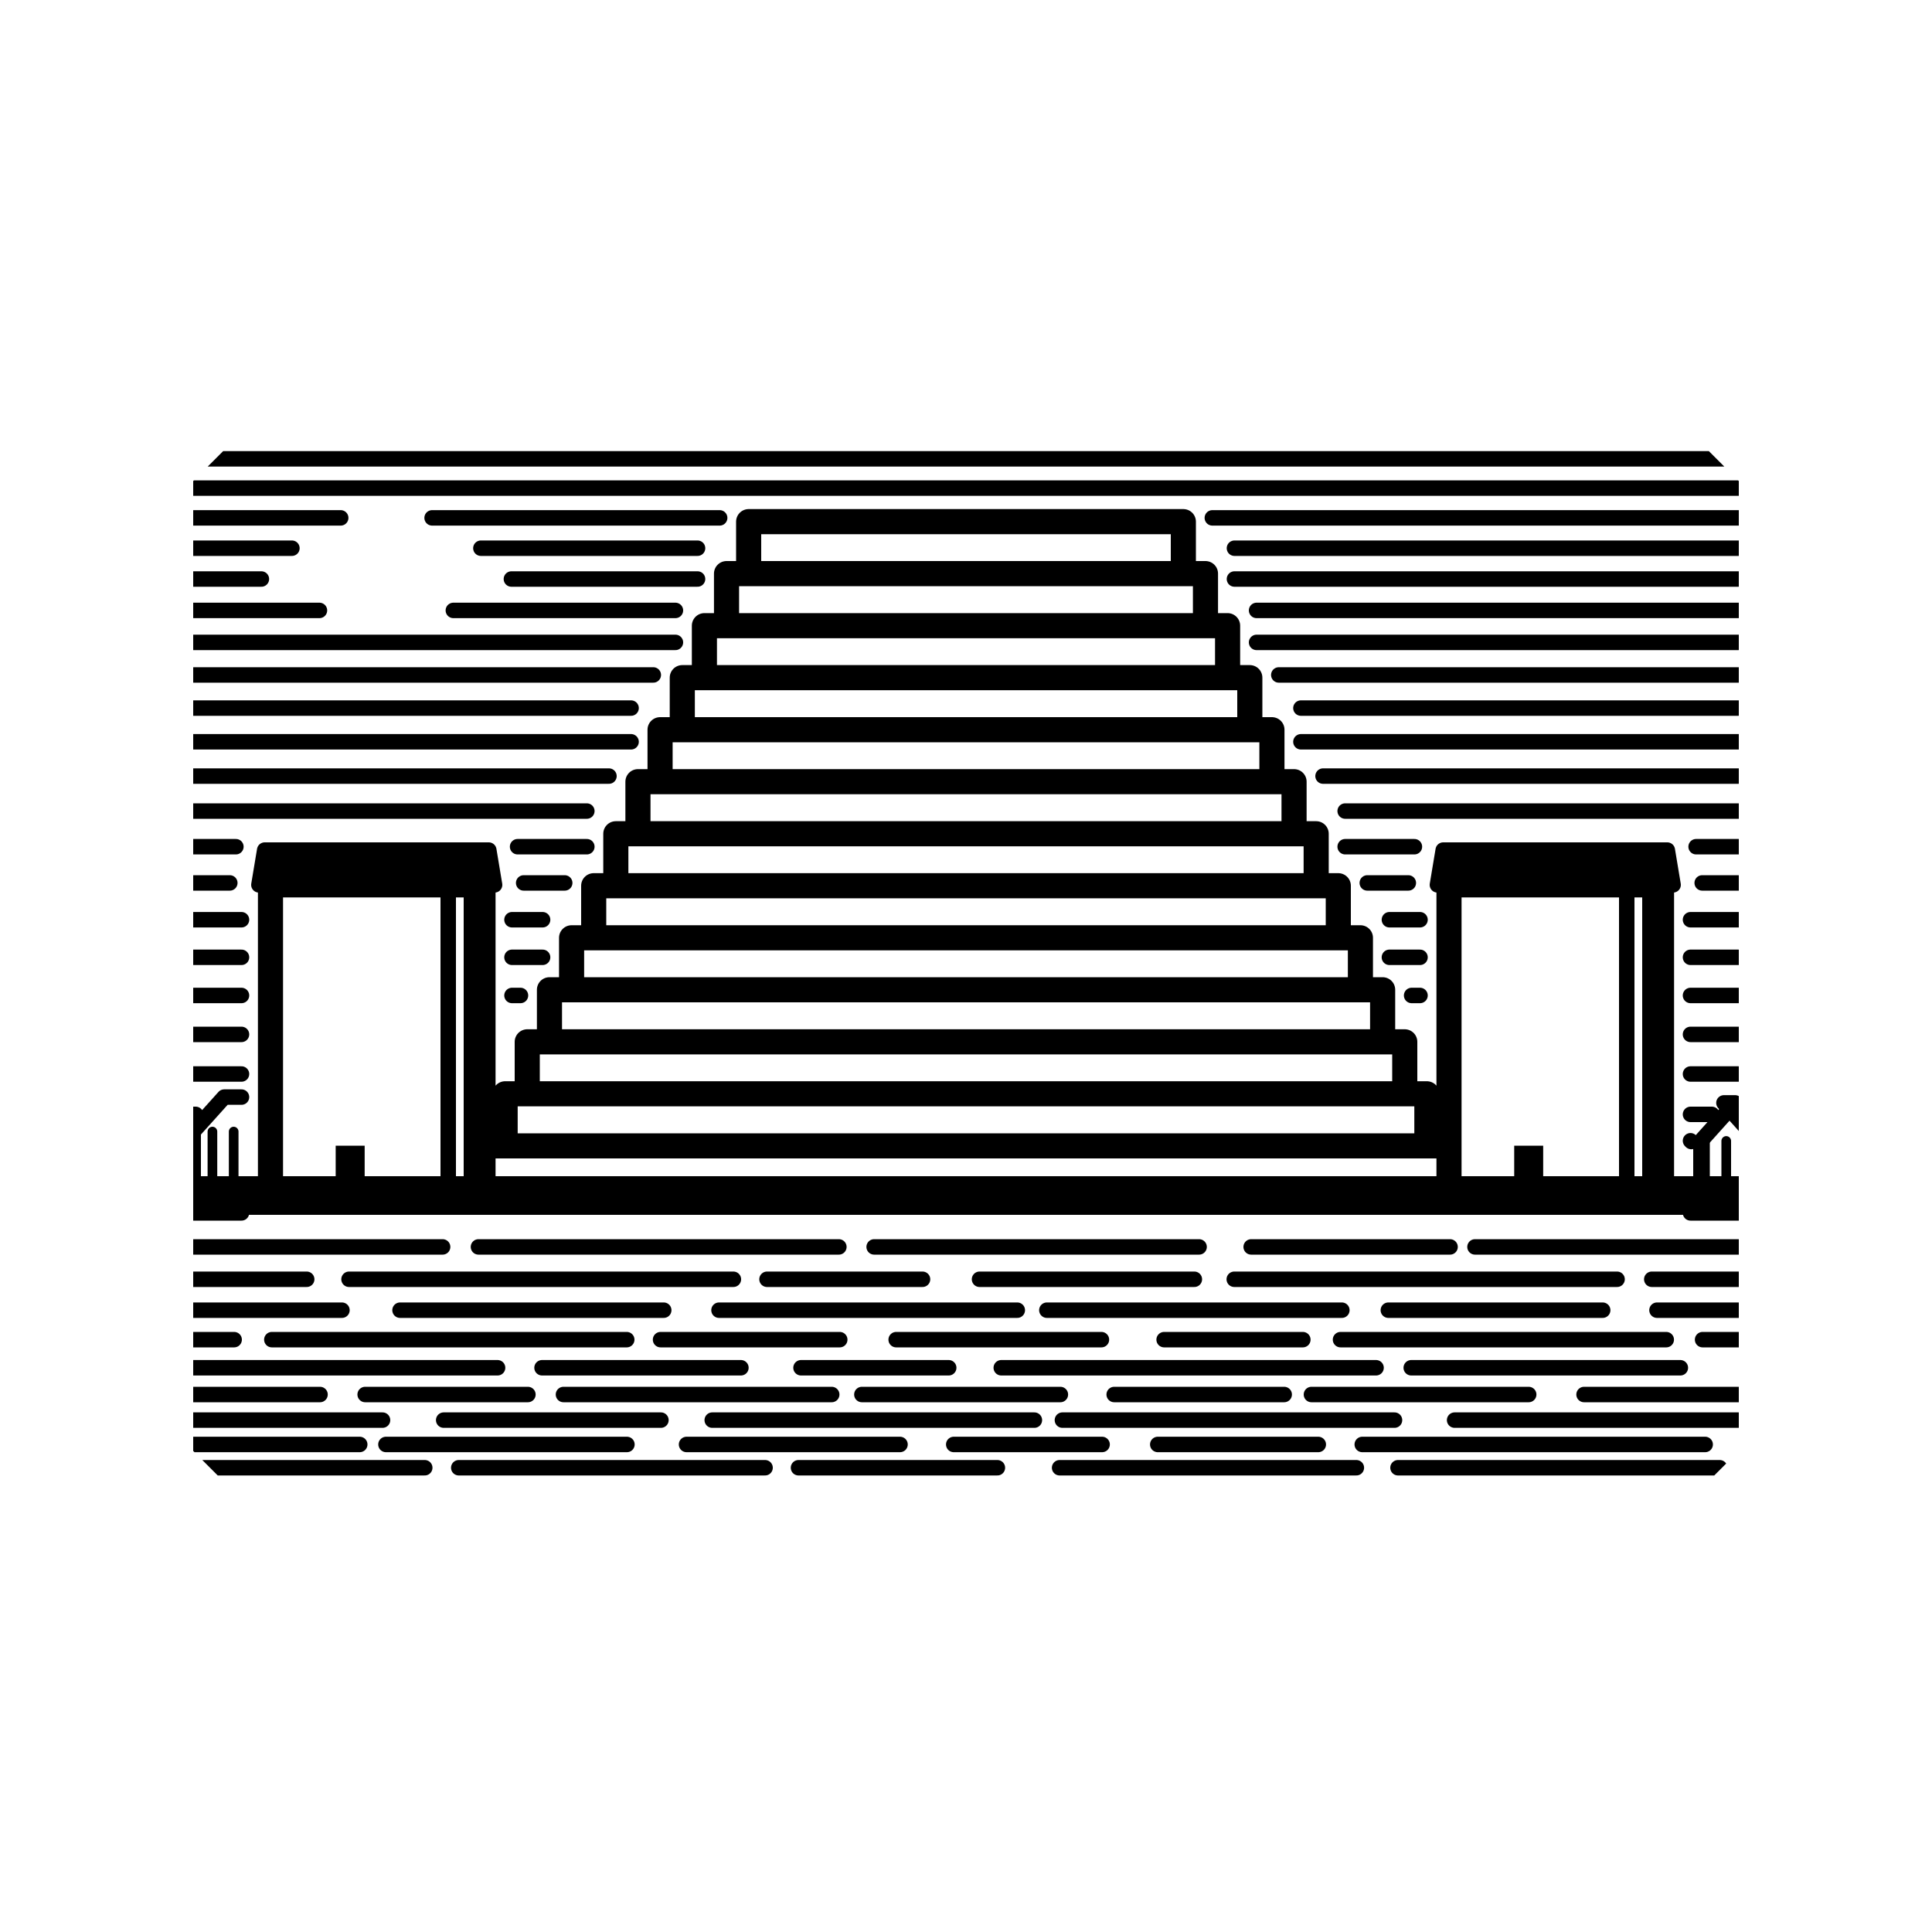
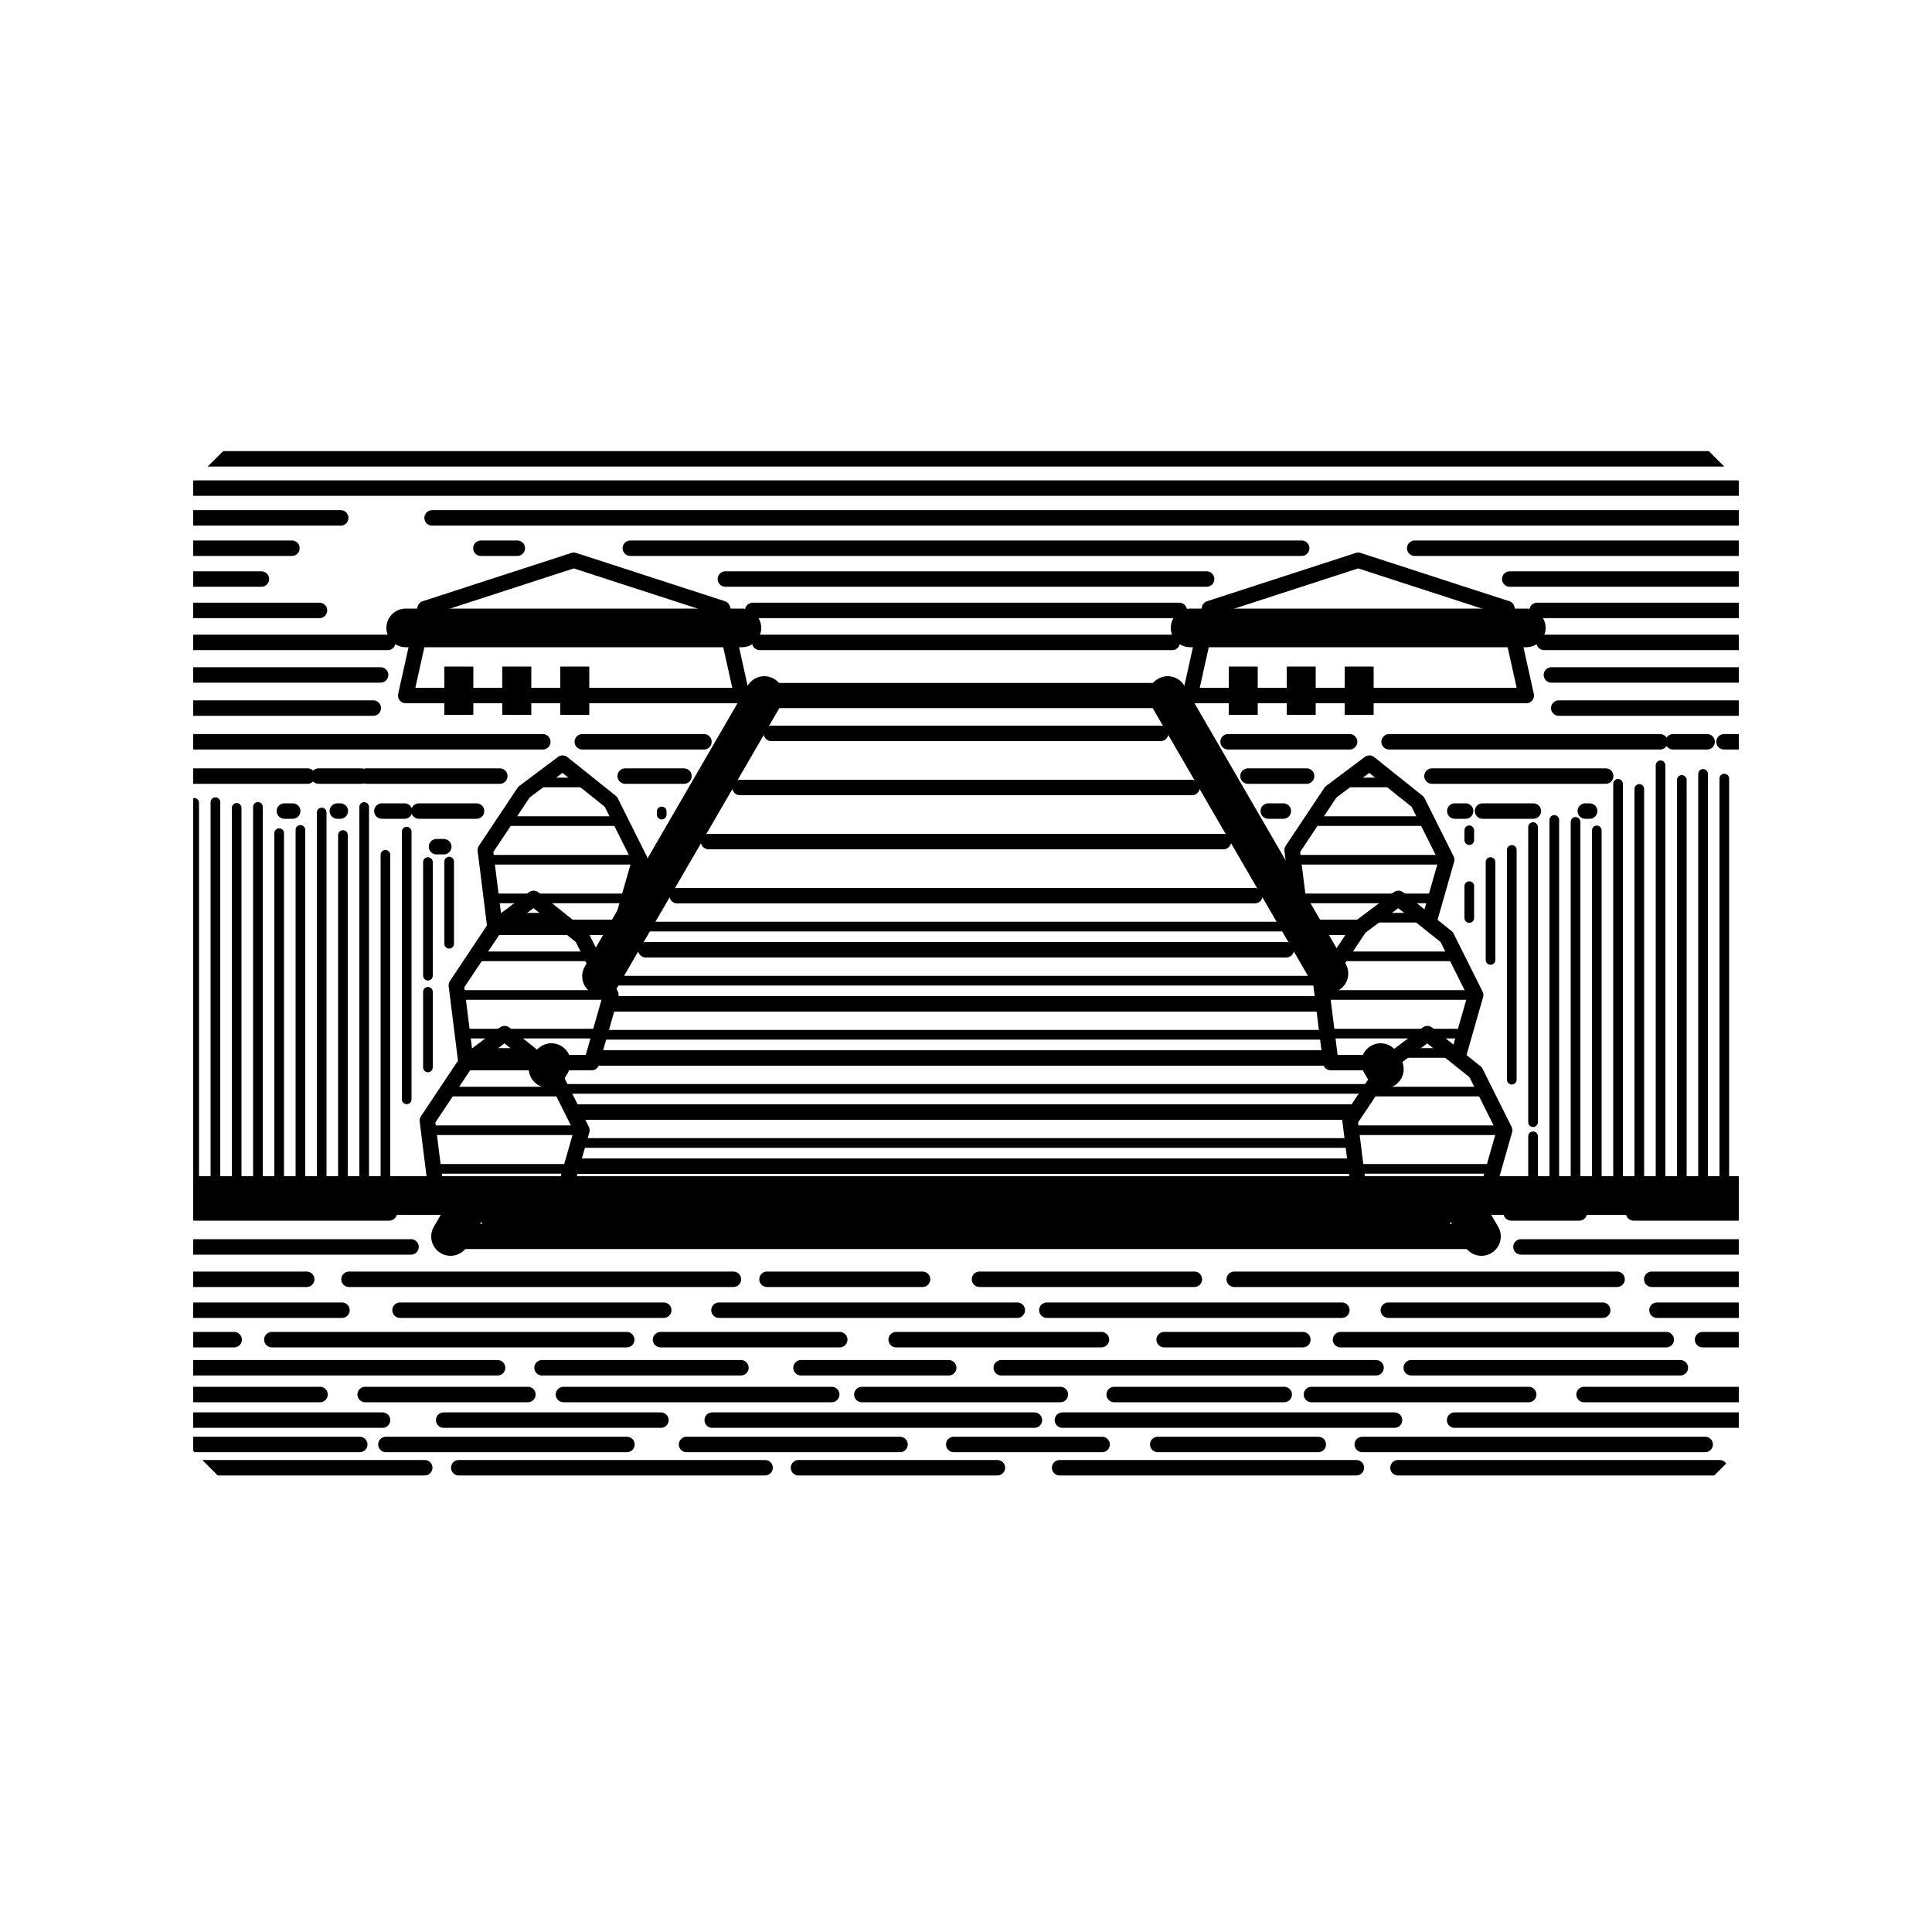
<svg xmlns="http://www.w3.org/2000/svg" viewBox="0 0 200 200">
  <defs>
    <clipPath id="w">
      <path d="M23.8 46L176.2 46L180 49.8L180 150.2L176.2 154L23.8 154L20 150.2L20 49.8Z" />
    </clipPath>
  </defs>
  <g clip-path="url(#w)" fill="none" stroke="#000" stroke-linecap="round" stroke-linejoin="round">
-     <path d="M34.75 118.6L37.75 118.6L37.75 124L34.75 124ZM26.8 91.6L27.4 88L50.6 88L51.2 91.6ZM156.75 118.6L159.75 118.6L159.75 124L156.75 124ZM148.8 91.6L149.4 88L172.6 88L173.2 91.6Z" fill="#000" stroke="none" />
-     <path d="M24.19 117.14L24.19 123.76M21.99 117.14L21.99 123.76M180.9 118.11L180.9 123.76M178.7 118.11L178.7 123.76M176.5 118.11L176.5 123.76" stroke-width="1" />
-     <path d="M20 47.5L180 47.5M20 50.53L180 50.53M20 53.61L35.27 53.61M44.73 53.61L74.5 53.61M125.5 53.61L180 53.61M20 56.75L30.22 56.75M49.78 56.75L72.21 56.75M127.79 56.75L180 56.75M20 59.94L27.06 59.94M52.94 59.94L72.21 59.94M127.79 59.94L180 59.94M20 63.19L33.07 63.19M46.93 63.19L69.92 63.19M130.08 63.19L180 63.19M20 66.5L69.92 66.5M130.08 66.5L180 66.5M20 69.87L67.63 69.87M132.38 69.87L180 69.87M20 73.3L65.33 73.3M134.67 73.3L180 73.3M20 76.79L65.33 76.79M134.67 76.79L180 76.79M20 80.34L63.04 80.34M136.96 80.34L180 80.34M20 83.96L60.75 83.96M139.25 83.96L180 83.96M20 87.65L24.42 87.65M53.58 87.65L60.75 87.65M139.25 87.65L146.42 87.65M175.58 87.65L180 87.65M20 91.4L23.79 91.4M54.21 91.4L58.46 91.4M141.54 91.4L145.79 91.4M176.21 91.4L180 91.4M20 95.21L25 95.21M53 95.21L56.17 95.21M143.83 95.21L147 95.21M175 95.21L180 95.21M20 99.1L25 99.1M53 99.1L56.17 99.1M143.83 99.1L147 99.1M175 99.1L180 99.1M20 103.05L25 103.05M53 103.05L53.88 103.05M146.13 103.05L147 103.05M175 103.05L180 103.05M20 107.08L25 107.08M175 107.08L180 107.08M20 111.18L25 111.18M175 111.18L180 111.18M20 115.36L20.26 115.36M175 115.36L177.21 115.36M20 123.76L20 117.14L23.21 113.57L25 113.57M175 118.09L175.08 118.17M176.08 123.76L176.08 118.11L179.62 114.17L178.46 114.17L182 118.11L182 123.76M20 125.56L25 125.56M175 125.56L180 125.56M20 129.08L45.82 129.08M49.53 129.08L86.84 129.08M90.49 129.08L124.13 129.08M129.52 129.08L150.11 129.08M152.69 129.08L180 129.08M20 132.43L31.75 132.43M36.13 132.43L75.92 132.43M79.4 132.43L95.5 132.43M101.4 132.43L123.64 132.43M127.77 132.43L167.4 132.43M170.99 132.43L180 132.43M20 135.63L35.4 135.63M41.41 135.63L68.71 135.63M74.43 135.63L105.31 135.63M108.37 135.63L138.91 135.63M143.72 135.63L165.91 135.63M171.53 135.63L180 135.63M20 138.68L24.24 138.68M28.14 138.68L64.88 138.68M68.38 138.68L86.93 138.68M92.77 138.68L114.02 138.68M120.51 138.68L134.87 138.68M138.77 138.68L172.49 138.68M176.25 138.68L180 138.68M20 141.59L51.51 141.59M56.11 141.59L76.7 141.59M82.92 141.59L98.21 141.59M103.65 141.59L142.45 141.59M146.09 141.59L173.95 141.59M20 144.36L33.13 144.36M37.8 144.36L54.65 144.36M58.33 144.36L86.1 144.36M89.22 144.36L109.77 144.36M115.34 144.36L132.94 144.36M135.76 144.36L158.25 144.36M163.98 144.36L180 144.36M20 147.01L39.6 147.01M45.93 147.01L68.42 147.01M73.73 147.01L107.08 147.01M109.98 147.01L144.36 147.01M150.58 147.01L180 147.01M20 149.53L37.24 149.53M39.95 149.53L64.9 149.53M71.07 149.53L93.17 149.53M98.73 149.53L114.09 149.53M119.85 149.53L136.47 149.53M141.02 149.53L176.52 149.53M20 151.94L43.97 151.94M47.49 151.94L79.2 151.94M82.66 151.94L103.25 151.94M109.69 151.94L140.41 151.94M144.72 151.94L178.02 151.94M48.8 92L48.8 123.6M46.4 92L46.4 123.6M26.8 91.6L27.4 88L50.6 88L51.2 91.6ZM170.8 92L170.8 123.6M168.4 92L168.4 123.6M148.8 91.6L149.4 88L172.6 88L173.2 91.6Z" stroke-width="1.6" />
-     <path d="M50 118.62L52.29 118.62L147.71 118.62L150 118.62M150 124L50 124L50 118.62M52.29 113.23L54.58 113.23L145.42 113.23L147.71 113.23L147.71 118.62L52.29 118.62L52.29 113.23M54.58 107.85L56.88 107.85L143.13 107.85L145.42 107.85L145.42 113.23L54.58 113.23L54.58 107.85M56.88 102.46L59.17 102.46L140.83 102.46L143.13 102.46L143.13 107.85L56.88 107.85L56.88 102.46M59.17 97.08L61.46 97.08L138.54 97.08L140.83 97.08L140.83 102.46L59.17 102.46L59.17 97.08M61.46 91.69L63.75 91.69L136.25 91.69L138.54 91.69L138.54 97.08L61.46 97.08L61.46 91.69M63.75 86.31L66.04 86.31L133.96 86.31L136.25 86.31L136.25 91.69L63.75 91.69L63.75 86.31M66.04 80.92L68.33 80.92L131.67 80.92L133.96 80.92L133.96 86.31L66.04 86.31L66.04 80.92M68.33 75.54L70.63 75.54L129.38 75.54L131.67 75.54L131.67 80.92L68.33 80.92L68.33 75.54M70.63 70.15L72.92 70.15L127.08 70.15L129.38 70.15L129.38 75.54L70.63 75.54L70.63 70.15M72.92 64.77L75.21 64.77L124.79 64.77L127.08 64.77L127.08 70.15L72.92 70.15L72.92 64.77M75.21 59.38L77.5 59.38L122.5 59.38L124.79 59.38L124.79 64.77L75.21 64.77L75.21 59.38M77.5 54L122.5 54L122.5 59.38L77.5 59.38ZM28 91.6L50 91.6L50 124L28 124ZM150 91.6L172 91.6L172 124L150 124Z" stroke-width="2.6" />
-     <path d="M20 123.76L180 123.76" stroke-width="4" />
+     <path d="M46 69L49 69L49 74L46 74ZM52 69L55 69L55 74L52 74ZM58 69L61 69L61 74L58 74ZM127.2 69L130.2 69L130.2 74L127.2 74ZM133.2 69L136.2 69L136.2 74L133.2 74ZM139.2 69L142.2 69L142.2 74L139.2 74Z" fill="#000" stroke="none" />
+     <path d="M182.9 91.62L182.9 123.76M180.7 82.87L180.7 123.76M178.5 80.6L178.5 123.76M176.3 80.11L176.3 123.76M174.1 80.74L174.1 123.76M171.9 79.22L171.9 123.76M169.7 81.67L169.7 123.76M167.5 81.14L167.5 123.76M165.3 85.96L165.3 123.76M163.1 85.08L163.1 123.76M160.9 84.88L160.9 123.76M158.7 85.62L158.7 116.17M158.7 117.63L158.7 123.76M156.5 87.98L156.5 111.77M154.3 89.24L154.3 99.37M152.1 85.95L152.1 86.97M152.1 91.73L152.1 95.03M68.5 84L68.5 84.33M46.5 89.19L46.5 97.7M44.3 89.24L44.3 101M44.3 102.67L44.3 110.5M42.1 86.09L42.1 113.8M42.1 123.07L42.1 123.76M39.9 88.49L39.9 123.76M37.7 83.54L37.7 123.76M35.5 86.44L35.5 123.76M33.3 84.11L33.3 123.76M31.1 85.91L31.1 123.76M28.9 86.25L28.9 123.76M26.7 83.53L26.7 123.76M24.5 83.63L24.5 123.76M22.3 83.04L22.3 123.76M20.1 83.11L20.1 123.76M66.85 95.92L133.15 95.92M63.61 101.52L136.39 101.52M62.06 107.12L137.4 107.12M58.1 112.72L141.95 112.72M59.86 118.32L140.05 118.32M58.26 123.92L140.75 123.92M55.57 81L60.74 81M52.24 85L64.24 85M50.37 89L66.24 89M50.87 93L55.24 93L65.1 93M52.57 95L57.74 95M49.24 99L61.24 99M47.37 103L63.24 103M47.87 107L52.24 107L62.1 107M49.57 109L54.74 109M46.24 113L58.24 113M44.37 117L60.24 117M44.87 121L59.1 121M139.09 81L144.26 81M135.76 85L147.76 85M133.89 89L149.76 89M134.39 93L144.76 93L148.62 93M142.09 95L147.26 95M138.76 99L150.76 99M136.89 103L152.76 103M137.39 107L147.76 107L151.62 107M145.09 109L150.26 109M141.76 113L153.76 113M139.89 117L155.76 117M140.39 121L154.62 121" stroke-width="1" />
+     <path d="M20 47.5L180 47.5M20 50.53L180 50.53M20 53.61L35.27 53.61M44.73 53.61L180 53.61M20 56.75L30.22 56.75M49.78 56.75L53.55 56.75M65.25 56.75L134.75 56.75M146.45 56.75L180 56.75M20 59.94L27.06 59.94M75.09 59.94L124.91 59.94M156.29 59.94L180 59.94M20 63.19L33.07 63.19M77.92 63.19L122.08 63.19M159.12 63.19L180 63.19M20 66.5L40.15 66.5M78.65 66.5L121.35 66.5M159.85 66.5L180 66.5M20 69.87L39.4 69.87M160.6 69.87L180 69.87M20 73.3L38.64 73.3M161.36 73.3L180 73.3M20 76.79L56.19 76.79M60.28 76.79L72.87 76.79M127.13 76.79L139.71 76.79M143.8 76.79L171.85 76.79M173.2 76.79L176.72 76.79M178.47 76.79L180 76.79M20 80.34L31.84 80.34M32.98 80.34L37.39 80.34M37.92 80.34L51.74 80.34M64.72 80.34L70.81 80.34M129.19 80.34L135.26 80.34M148.24 80.34L166.22 80.34M29.44 83.96L30.3 83.96M34.92 83.96L35.23 83.96M39.53 83.96L41.88 83.96M43.37 83.96L49.33 83.96M131.29 83.96L132.85 83.96M150.6 83.96L151.72 83.96M153.47 83.96L158.73 83.96M164.11 83.96L164.56 83.96M45.19 87.65L45.94 87.65M20 125.56L40.3 125.56M156.43 125.56L163.49 125.56M169.11 125.56L180 125.56M20 129.08L42.55 129.08M157.45 129.08L180 129.08M20 132.43L31.75 132.43M36.13 132.43L75.92 132.43M79.4 132.43L95.5 132.43M101.4 132.43L123.64 132.43M127.77 132.43L167.4 132.43M170.99 132.43L180 132.43M20 135.63L35.4 135.63M41.41 135.63L68.71 135.63M74.43 135.63L105.31 135.63M108.37 135.63L138.91 135.63M143.72 135.63L165.91 135.63M171.53 135.63L180 135.63M20 138.68L24.24 138.68M28.14 138.68L64.88 138.68M68.38 138.68L86.93 138.68M92.77 138.68L114.02 138.68M120.51 138.68L134.87 138.68M138.77 138.68L172.49 138.68M176.25 138.68L180 138.68M20 141.59L51.51 141.59M56.11 141.59L76.7 141.59M82.92 141.59L98.21 141.59M103.65 141.59L142.45 141.59M146.09 141.59L173.95 141.59M20 144.36L33.13 144.36M37.8 144.36L54.65 144.36M58.33 144.36L86.1 144.36M89.22 144.36L109.77 144.36M115.34 144.36L132.94 144.36M135.76 144.36L158.25 144.36M163.98 144.36L180 144.36M20 147.01L39.6 147.01M45.93 147.01L68.42 147.01M73.73 147.01L107.08 147.01M109.98 147.01L144.36 147.01M150.58 147.01L180 147.01M20 149.53L37.24 149.53M39.95 149.53L64.9 149.53M71.07 149.53L93.17 149.53M98.73 149.53L114.09 149.53M119.85 149.53L136.47 149.53M141.02 149.53L176.52 149.53M20 151.94L43.97 151.94M47.49 151.94L79.2 151.94M82.66 151.94L103.25 151.94M109.69 151.94L140.41 151.94M144.72 151.94L178.02 151.94M42 72L44 63L59.4 58L74.8 63L76.8 72ZM123.2 72L125.2 63L140.6 58L156 63L158 72ZM79.85 75.92L120.15 75.92M76.6 81.52L123.4 81.52M73.35 87.12L126.65 87.12M70.1 92.72L129.9 92.72M66.85 98.32L133.15 98.32M63.61 103.92L136.39 103.92M61.38 109.52L137.7 109.52M59.3 115.12L140.35 115.12M59.18 120.72L140.35 120.72M50.61 126.32L149.39 126.32M51.24 96L50.24 88L54.24 82L58.24 79L63.24 83L66.24 89L64.24 96ZM48.24 110L47.24 102L51.24 96L55.24 93L60.24 97L63.24 103L61.24 110ZM45.24 124L44.24 116L48.24 110L52.24 107L57.24 111L60.24 117L58.24 124ZM134.76 96L133.76 88L137.76 82L141.76 79L146.76 83L149.76 89L147.9 95.51M140.76 96L134.76 96M137.76 110L136.76 102L140.76 96L144.76 93L149.76 97L152.76 103L150.9 109.51M143.76 110L137.76 110M140.76 124L139.76 116L143.76 110L147.76 107L152.76 111L155.76 117L153.76 124Z" stroke-width="1.6" />
+     <path d="M79.12 72L120.88 72L134.75 95.91M134.8 96L137.57 100.78M142.92 110L143.31 110.67M151.04 124L153.36 128L46.64 128L48.96 124M56.73 110.6L57.08 110M62.27 101.06L79.12 72" stroke-width="2.6" />
+     <path d="M42 65L76.8 65M123.2 65L158 65M79.12 72L62.27 101.06M57.08 110L56.73 110.6M48.96 124L46.64 128M120.88 72L134.75 95.91M134.8 96L137.57 100.78M142.92 110L143.31 110.67M151.04 124L153.36 128M20 123.76L180 123.76" stroke-width="4" />
  </g>
</svg>
